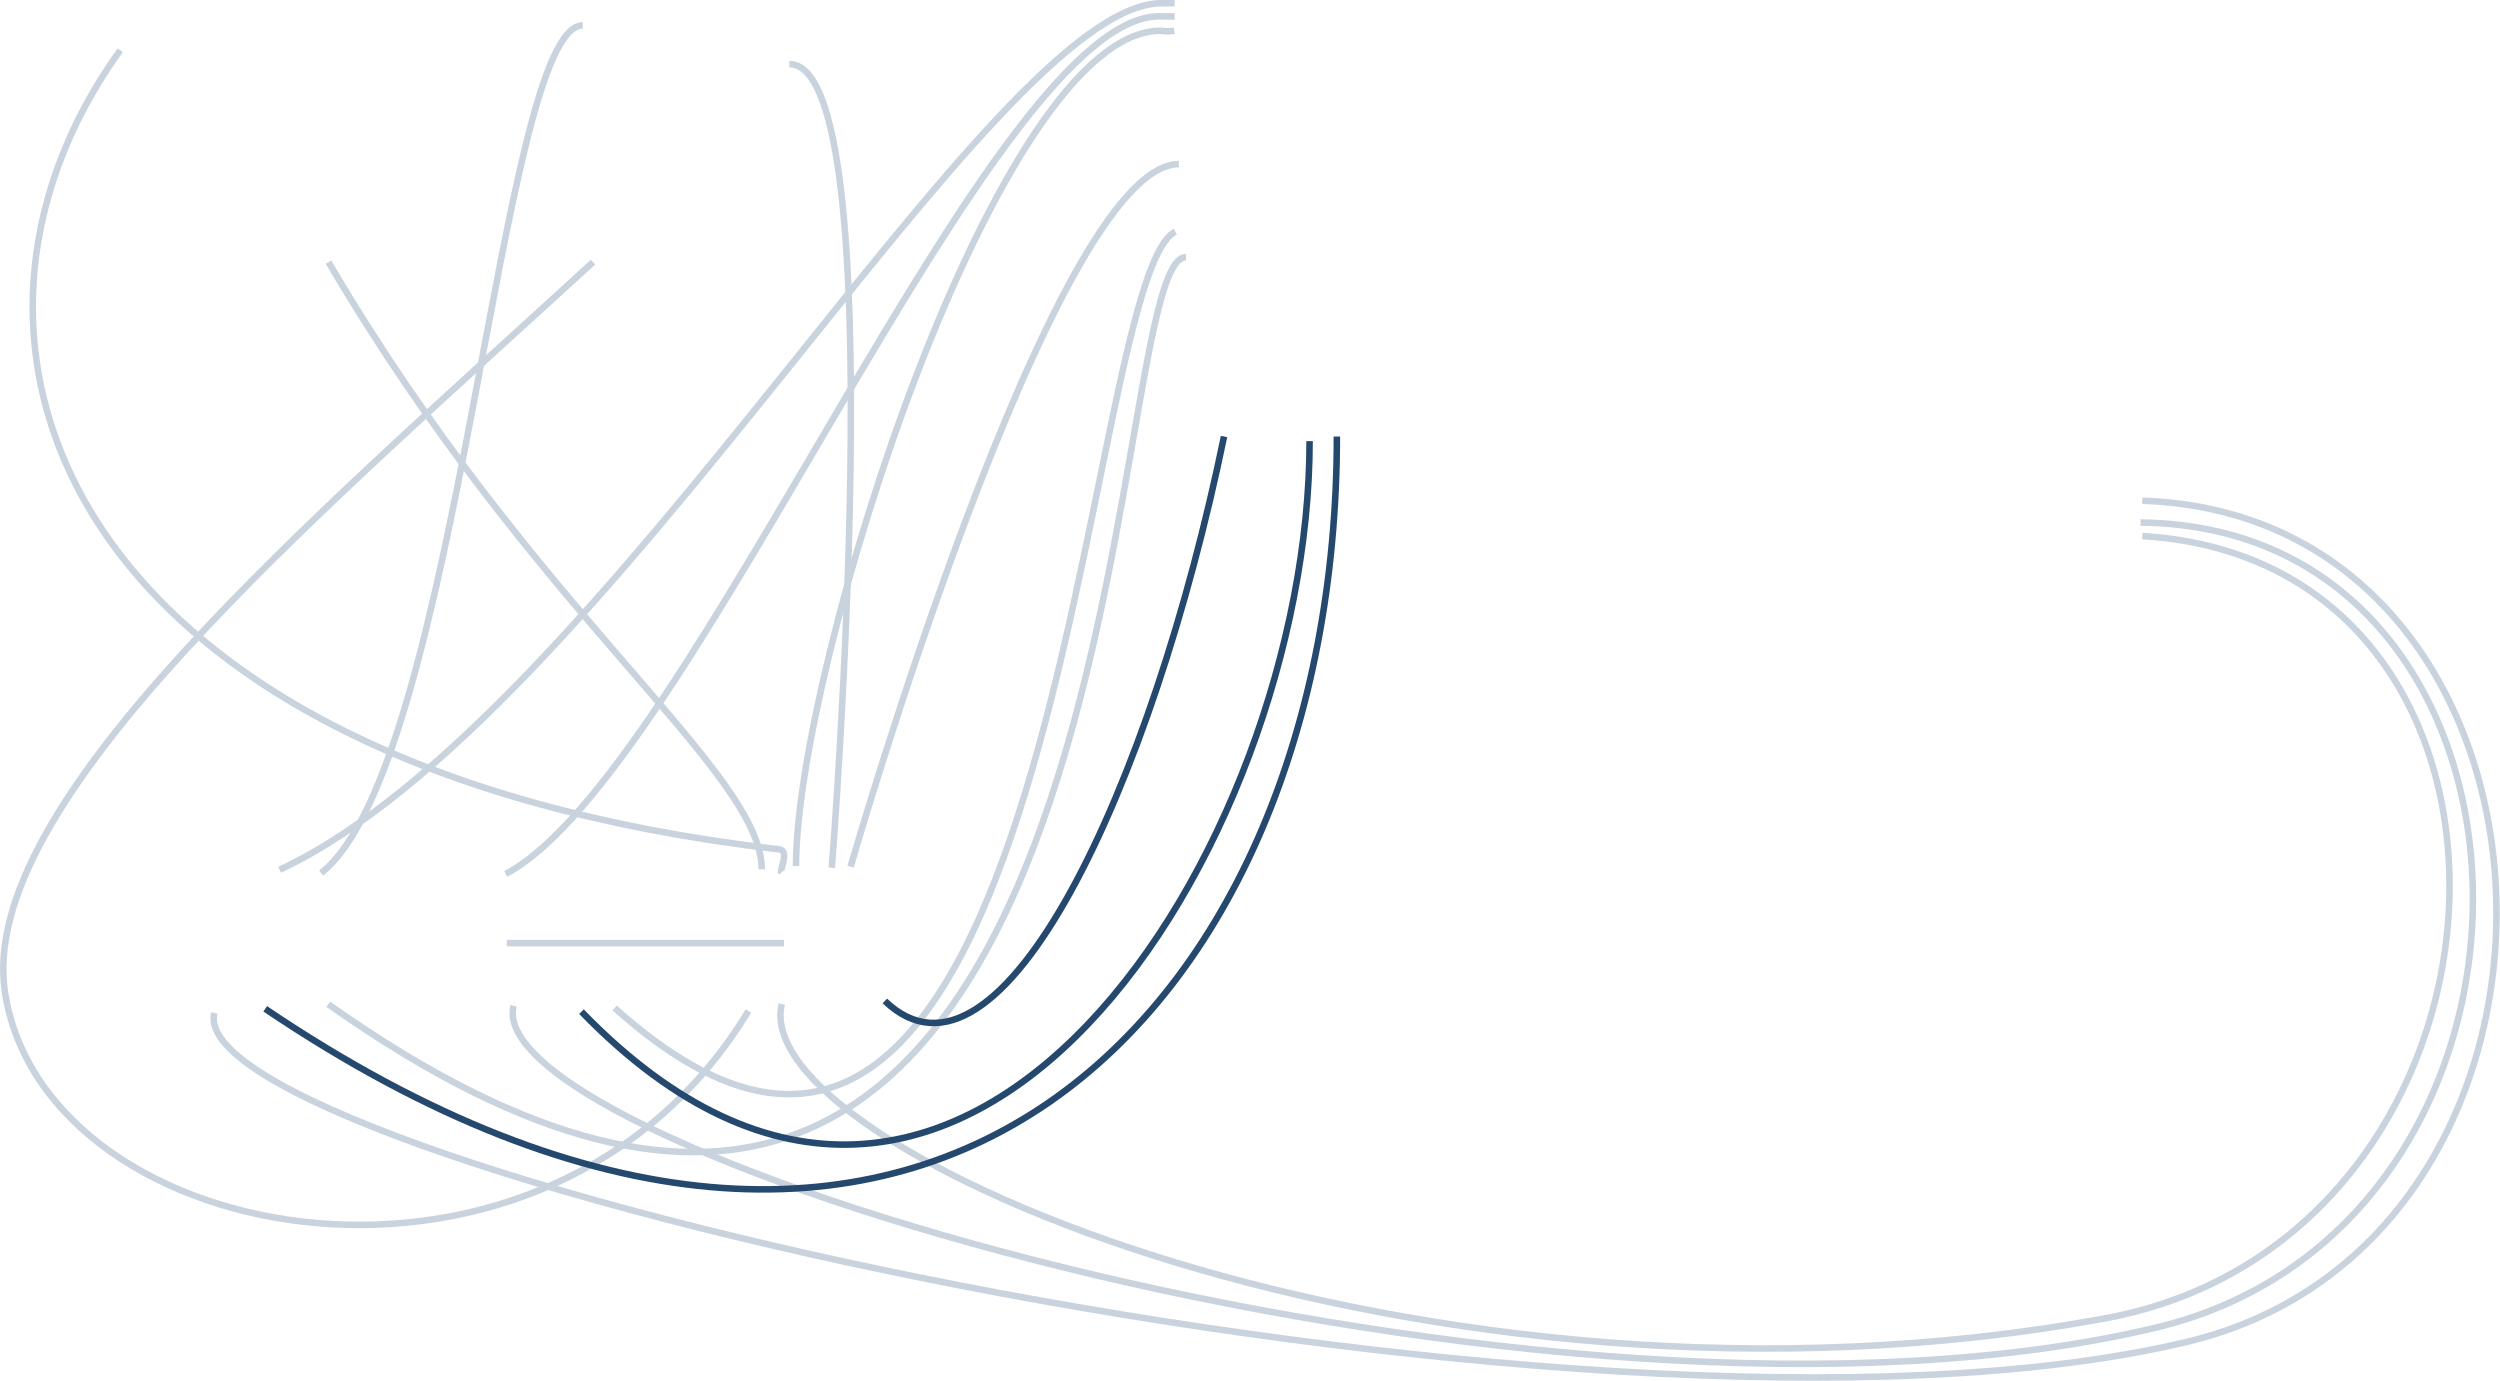
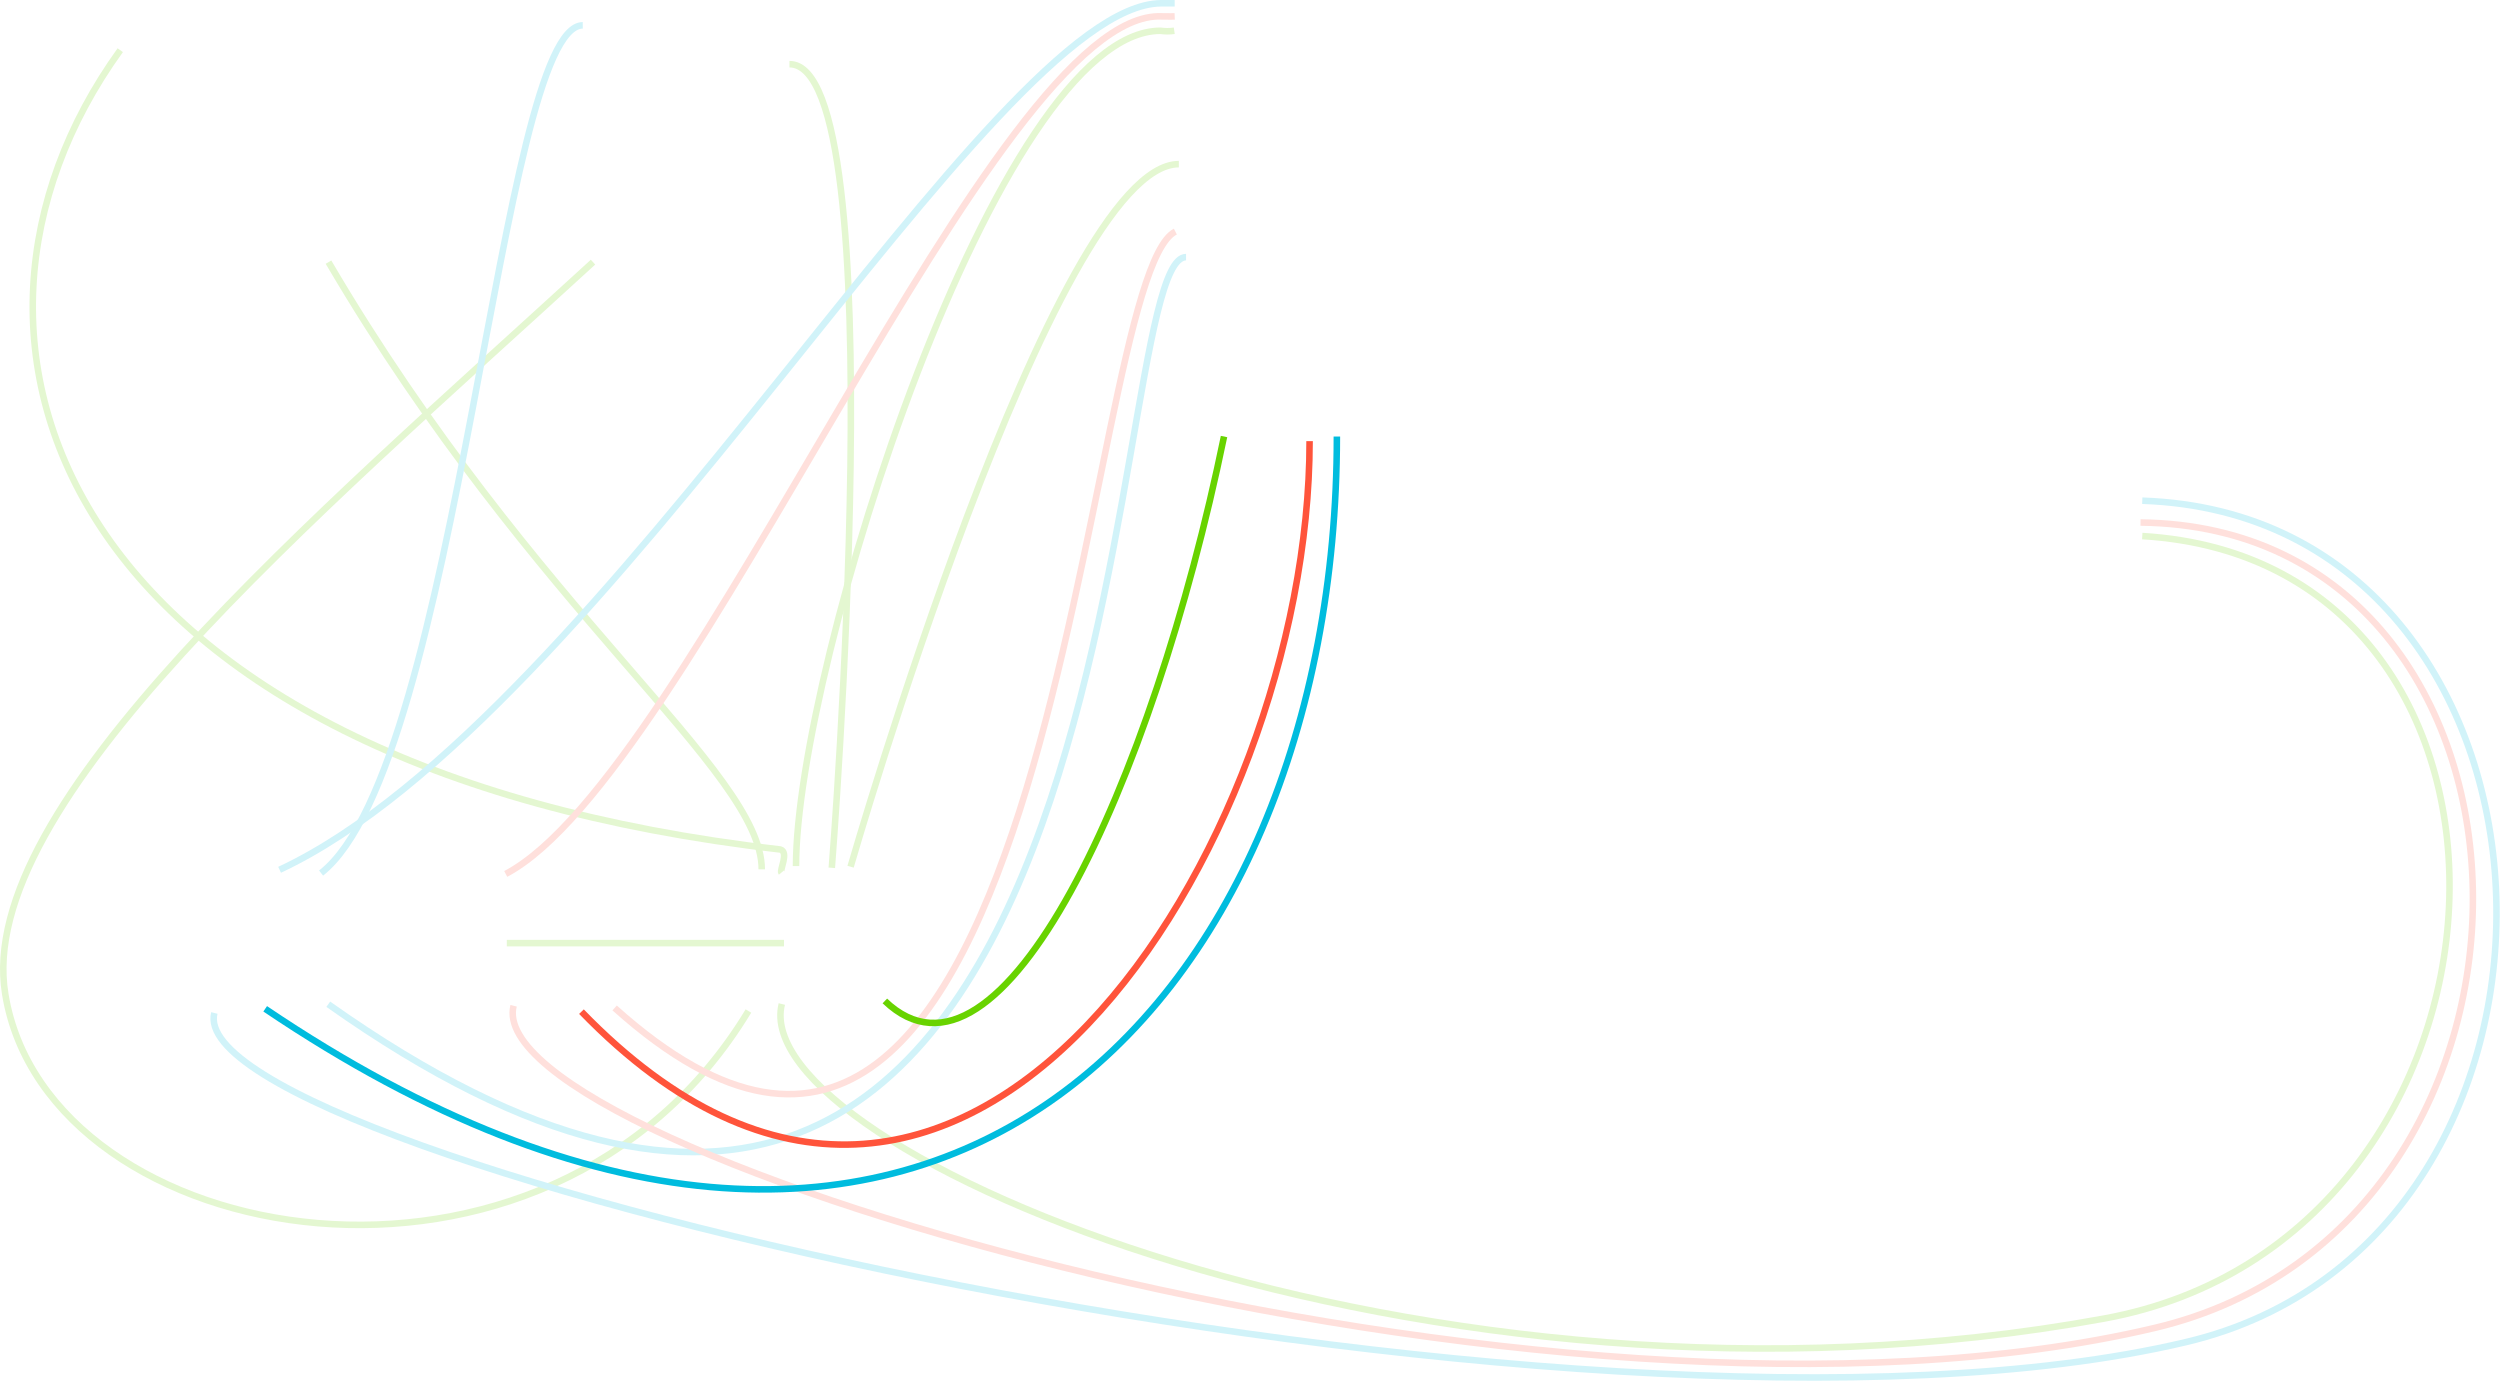
<svg xmlns="http://www.w3.org/2000/svg" version="1.1" id="Layer_1" x="0px" y="0px" viewBox="0 0 1145.4 632.7" style="enable-background:new 0 0 1145.4 632.7;" xml:space="preserve">
  <style type="text/css">
- 	.st0{fill:none;stroke:#C9D3DE;stroke-width:3;}
- 	.st1{fill:none;stroke:#25486E;stroke-width:3;}
+ 	.st0{fill:none;stroke:#E4F7D1;stroke-width:3;}
+ 	.st1{fill:none;stroke:#D1F3F9;stroke-width:3;}
+ 	.st2{fill:none;stroke:#FFE0DC;stroke-width:3;}
+ 	.st3{fill:none;stroke:#68D300;stroke-width:3;}
+ 	.st4{fill:none;stroke:#00BCDE;stroke-width:3;}
+ 	.st5{fill:none;stroke:#FF543B;stroke-width:3;}
</style>
  <line id="Line_1" class="st0" x1="232.2" y1="432.1" x2="359.2" y2="432.1" />
-   <path id="Path_83" class="st0" d="M231.7,400.4C317.3,355.3,455.5,3.8,532.4,7.5c3,0.1,5.8,0,5.8,0" />
-   <path id="Path_94" class="st0" d="M538.5,106.1c-44.2,22.5-52.1,539.7-256.9,355.7" />
-   <path id="Path_102" class="st0" d="M235.3,460.8c-16.5,66.5,475.5,213.1,751.9,147.6c199.5-47.2,191.3-366.8-6.5-369" />
  <path id="Path_82" class="st0" d="M538,14.1c-2.1,0.3-4.2,0.3-6.3,0c-74.7,0-167,291.2-167,382.7" />
  <path id="Path_70" class="st0" d="M358,399.8c-0.9-1.1,3.6-9.4-0.5-10.6C27.9,351.3-41.5,156.9,55.1,23" />
  <path id="Path_96" class="st0" d="M389.7,397.1c0,0,92.8-321.9,150.4-321.9" />
  <path id="Path_98" class="st0" d="M361.7,29.4c48.7,0,19.4,368.2,19.4,368.2" />
  <path id="Path_103" class="st0" d="M358.2,460c-16.5,66.5,295.2,201.1,605.9,144.1c201-36.8,214.4-346.7,17.4-358.5" />
  <path id="Path_111" class="st0" d="M271.7,120.1C143.1,238-11.7,368.7,2.4,455.4c19.2,118.4,249.1,159,340.5,7.8" />
  <path id="Path_90" class="st0" d="M150.5,120.1C244.9,280.8,349,353.3,349,398.3" />
-   <path id="Path_84" class="st0" d="M538.2,1.5c0,0-3.1,0-6.3,0c-77.4,0.8-255.2,327.5-403.8,397" />
-   <path id="Path_101" class="st0" d="M98.2,464.1c-16.5,66.5,626.9,216.3,903.3,150.8c199.5-47.2,185.9-378.4-20-385.5" />
-   <path id="Path_95" class="st0" d="M150.4,460.1c377.5,267.2,352.1-342.3,393-342.3" />
-   <path id="Path_97" class="st0" d="M267,11.6c-38,0.3-56.7,339-119.9,388.4" />
-   <path id="Path_109" class="st1" d="M600,202.1c0,184.7-159.8,440.8-333.6,261.4" />
-   <path id="Path_112" class="st1" d="M560.8,200c-32.9,159.7-102.3,309.4-155.4,258.6" />
-   <path id="Path_110" class="st1" d="M612.5,200c0,261.6-189.7,465.6-491,262.2" />
+   <path id="Path_84" class="st1" d="M538.2,1.5c0,0-3.1,0-6.3,0c-77.4,0.8-255.2,327.5-403.8,397" />
+   <path id="Path_101" class="st1" d="M98.2,464.1c-16.5,66.5,626.9,216.3,903.3,150.8c199.5-47.2,185.9-378.4-20-385.5" />
+   <path id="Path_95" class="st1" d="M150.4,460.1c377.5,267.2,352.1-342.3,393-342.3" />
+   <path id="Path_97" class="st1" d="M267,11.6c-38,0.3-56.7,339-119.9,388.4" />
+   <path id="Path_83" class="st2" d="M231.7,400.4C317.3,355.3,455.5,3.8,532.4,7.5c3,0.1,5.8,0,5.8,0" />
+   <path id="Path_94" class="st2" d="M538.5,106.1c-44.2,22.5-52.1,539.7-256.9,355.7" />
+   <path id="Path_102" class="st2" d="M235.3,460.8c-16.5,66.5,475.5,213.1,751.9,147.6c199.5-47.2,191.3-366.8-6.5-369" />
+   <path id="Path_112" class="st3" d="M560.8,200c-32.9,159.7-102.3,309.4-155.4,258.6" />
+   <path id="Path_110" class="st4" d="M612.5,200c0,261.6-189.7,465.6-491,262.2" />
+   <path id="Path_109" class="st5" d="M600,202.1c0,184.7-159.8,440.8-333.6,261.4" />
</svg>
